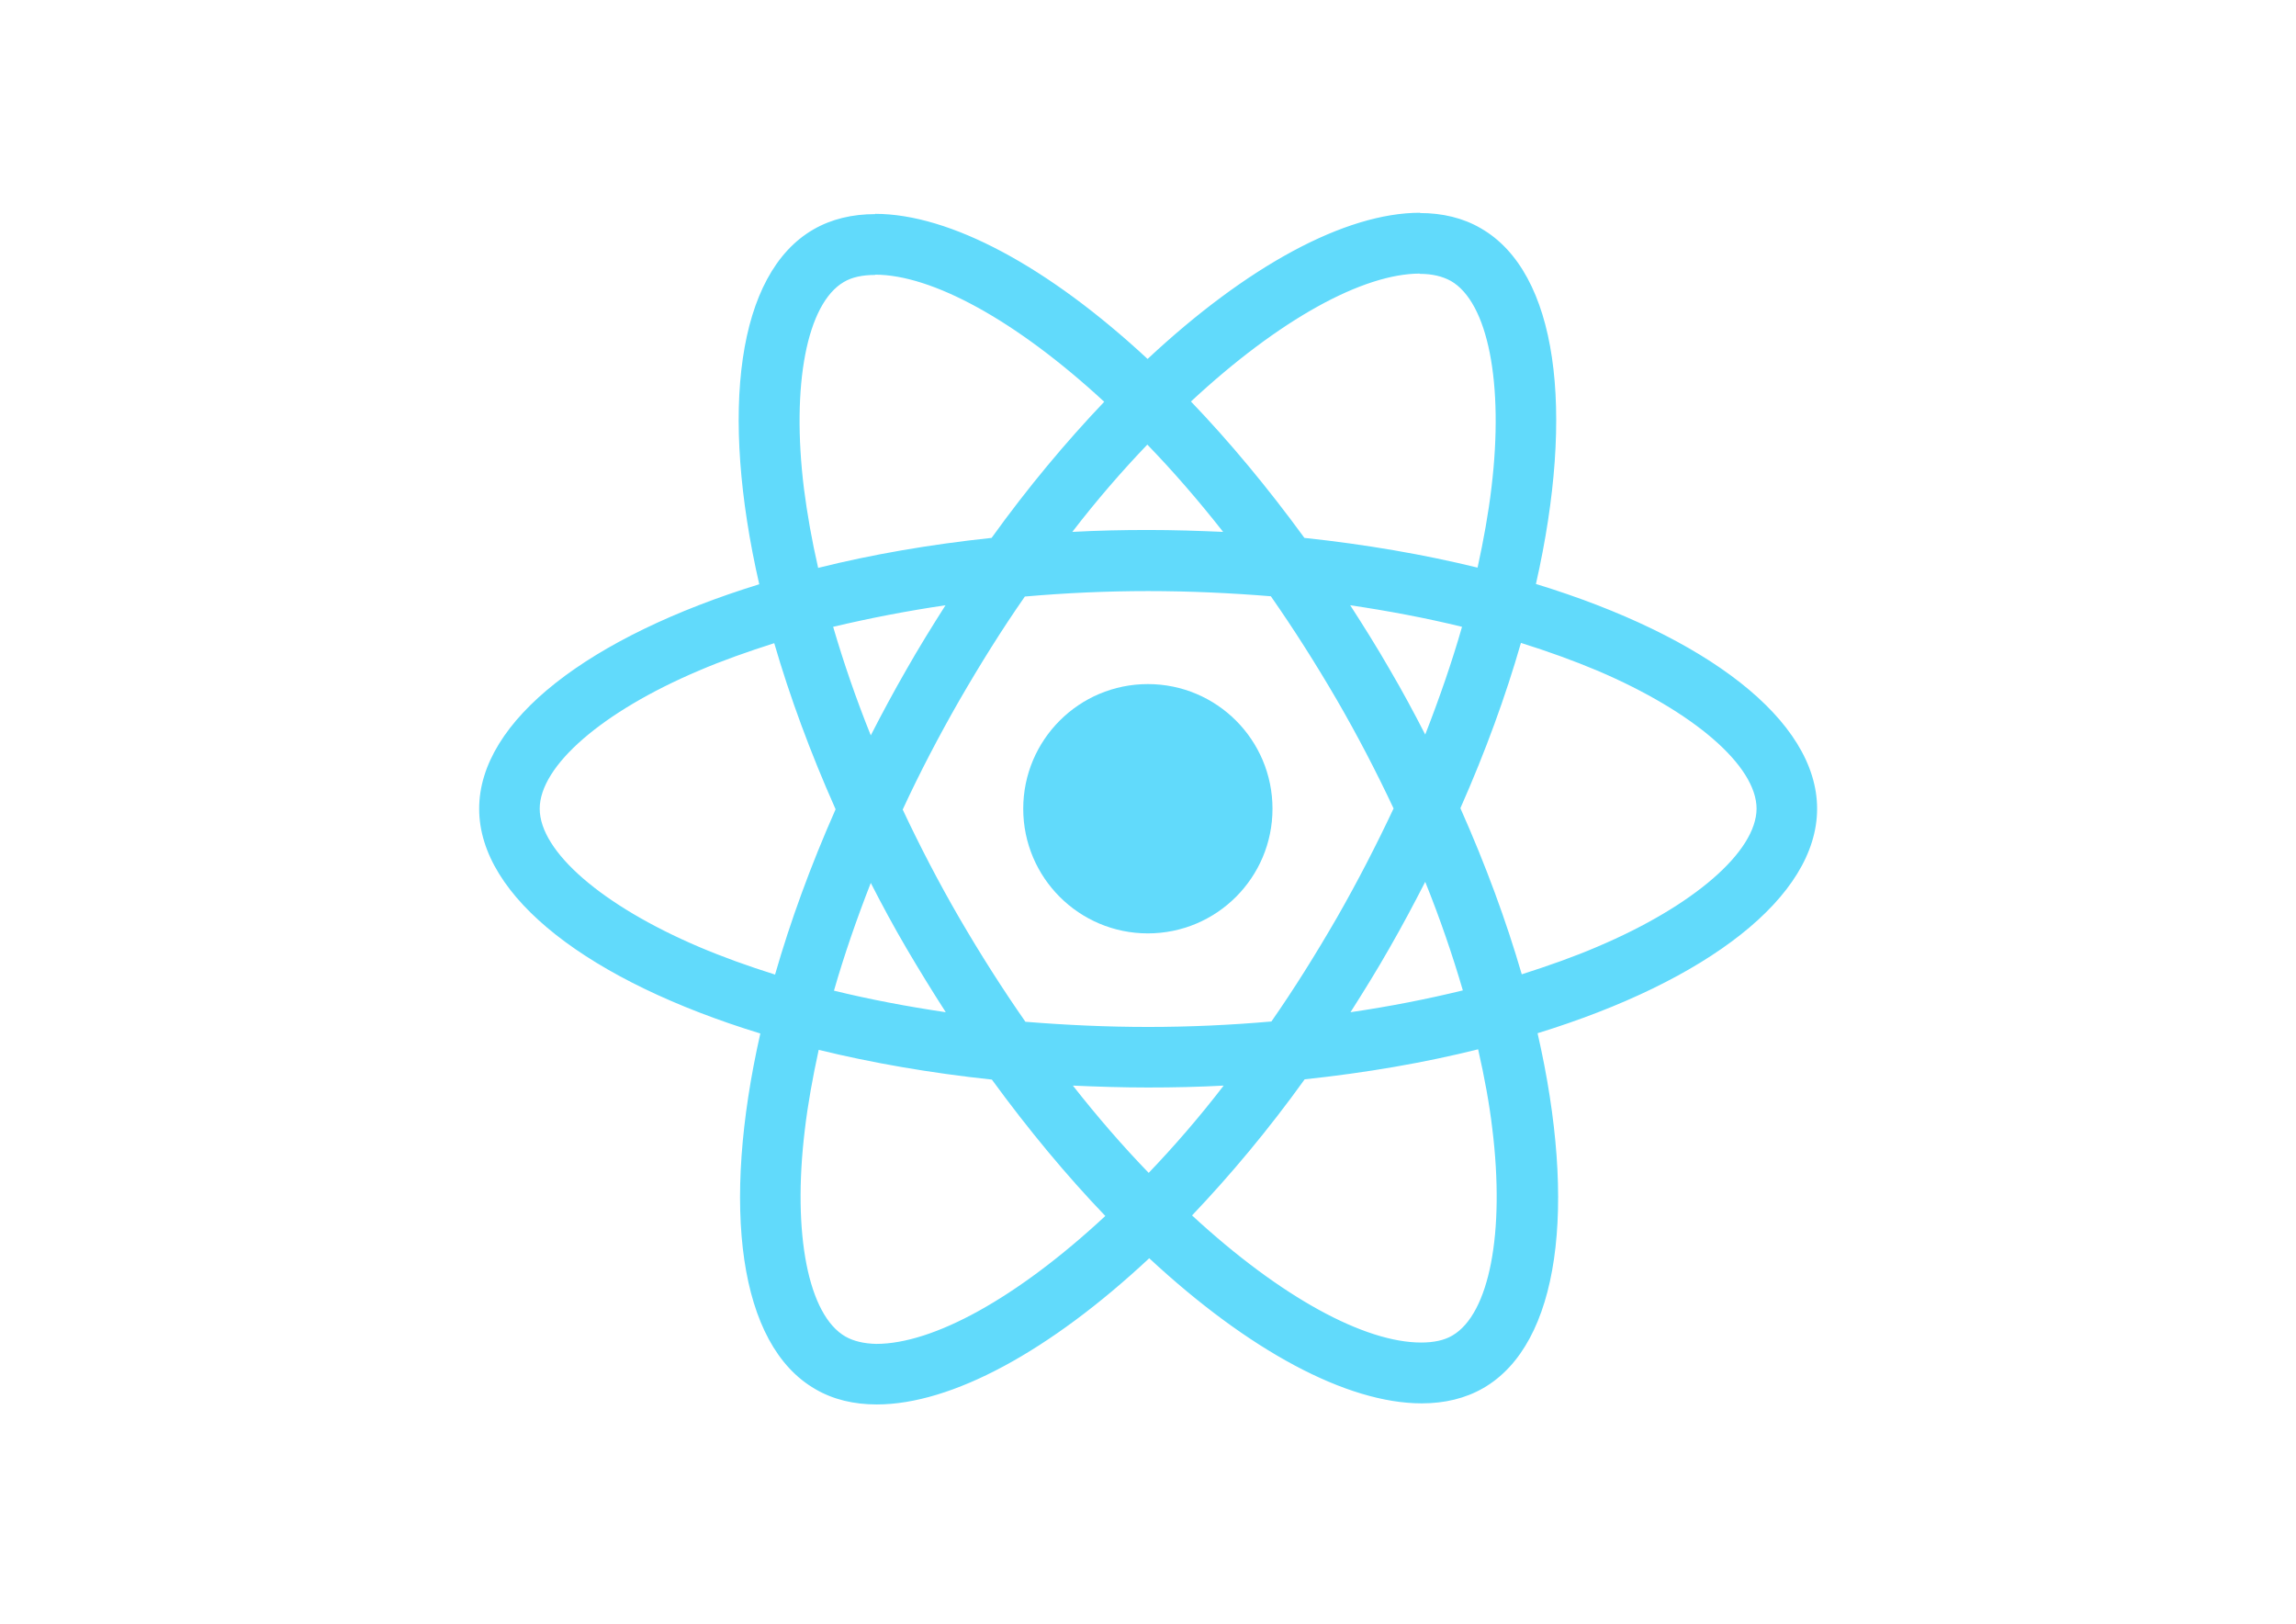
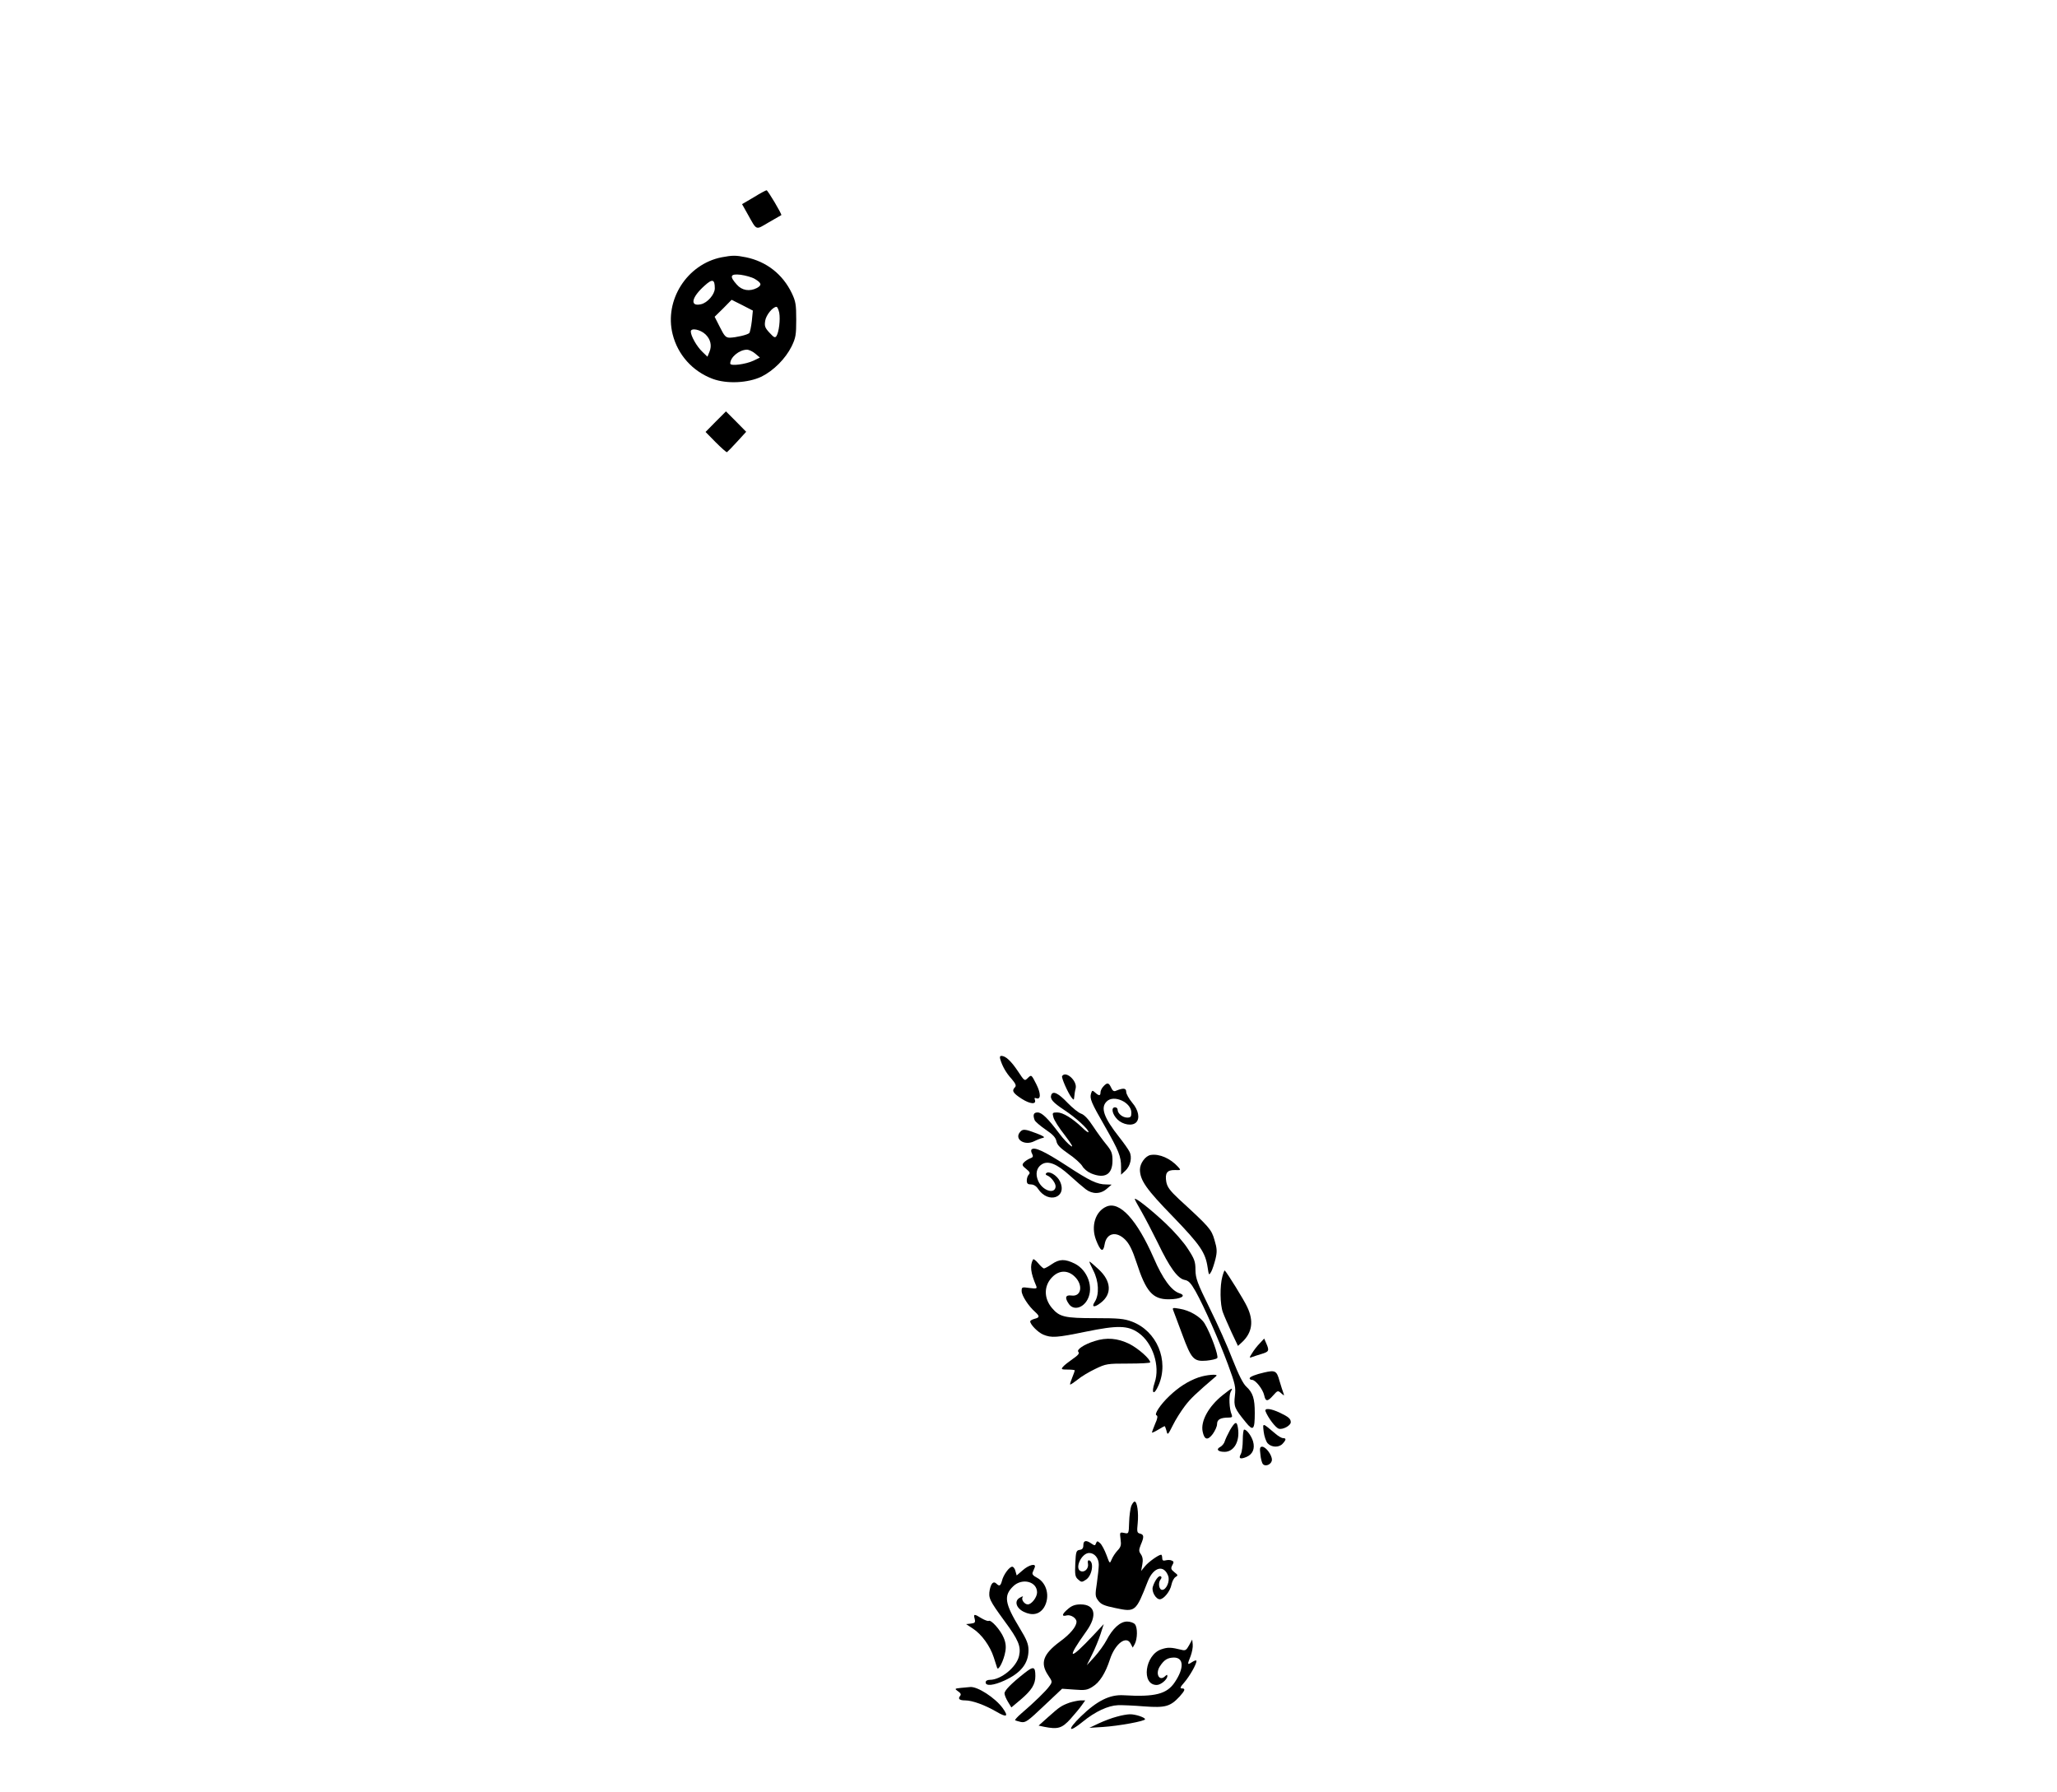
- <svg xmlns="http://www.w3.org/2000/svg" viewBox="0 0 841.9 595.3">
-   <g fill="#61DAFB">
-     <path d="M666.3 296.5c0-32.5-40.7-63.3-103.1-82.4 14.4-63.6 8-114.2-20.2-130.4-6.5-3.8-14.1-5.6-22.4-5.6v22.3c4.6 0 8.3.9 11.4 2.6 13.6 7.8 19.5 37.5 14.9 75.7-1.1 9.4-2.9 19.3-5.1 29.4-19.6-4.8-41-8.5-63.5-10.9-13.5-18.5-27.5-35.3-41.6-50 32.6-30.3 63.2-46.9 84-46.9V78c-27.5 0-63.5 19.6-99.9 53.6-36.4-33.8-72.4-53.2-99.9-53.2v22.3c20.7 0 51.4 16.5 84 46.6-14 14.7-28 31.4-41.3 49.9-22.6 2.4-44 6.1-63.6 11-2.3-10-4-19.7-5.2-29-4.7-38.2 1.1-67.9 14.6-75.8 3-1.8 6.9-2.6 11.5-2.6V78.5c-8.4 0-16 1.8-22.6 5.6-28.1 16.2-34.4 66.7-19.9 130.1-62.2 19.2-102.7 49.9-102.7 82.3 0 32.5 40.7 63.3 103.1 82.4-14.4 63.6-8 114.2 20.2 130.4 6.5 3.8 14.1 5.6 22.5 5.6 27.5 0 63.5-19.6 99.9-53.6 36.4 33.8 72.4 53.2 99.9 53.2 8.4 0 16-1.8 22.6-5.6 28.1-16.2 34.4-66.7 19.9-130.1 62-19.1 102.5-49.9 102.5-82.3zm-130.2-66.7c-3.7 12.9-8.3 26.2-13.5 39.5-4.1-8-8.4-16-13.1-24-4.6-8-9.5-15.8-14.4-23.4 14.2 2.1 27.9 4.7 41 7.9zm-45.8 106.5c-7.8 13.5-15.8 26.3-24.1 38.2-14.9 1.3-30 2-45.2 2-15.1 0-30.2-.7-45-1.9-8.3-11.9-16.4-24.6-24.2-38-7.6-13.1-14.5-26.4-20.8-39.8 6.2-13.4 13.2-26.8 20.7-39.9 7.8-13.5 15.8-26.3 24.1-38.2 14.9-1.3 30-2 45.2-2 15.1 0 30.2.7 45 1.9 8.3 11.9 16.4 24.6 24.2 38 7.6 13.1 14.5 26.4 20.8 39.8-6.3 13.4-13.2 26.8-20.7 39.9zm32.3-13c5.4 13.4 10 26.8 13.8 39.8-13.1 3.2-26.9 5.9-41.2 8 4.9-7.7 9.8-15.6 14.4-23.7 4.6-8 8.9-16.1 13-24.1zM421.2 430c-9.3-9.6-18.6-20.3-27.8-32 9 .4 18.2.7 27.5.7 9.4 0 18.7-.2 27.8-.7-9 11.7-18.3 22.4-27.5 32zm-74.4-58.9c-14.2-2.1-27.9-4.7-41-7.9 3.7-12.9 8.3-26.2 13.5-39.5 4.1 8 8.4 16 13.1 24 4.7 8 9.5 15.8 14.4 23.4zM420.7 163c9.3 9.6 18.6 20.3 27.8 32-9-.4-18.2-.7-27.5-.7-9.4 0-18.7.2-27.8.7 9-11.7 18.3-22.4 27.5-32zm-74 58.9c-4.9 7.7-9.8 15.6-14.4 23.7-4.6 8-8.9 16-13 24-5.4-13.4-10-26.8-13.8-39.8 13.1-3.1 26.9-5.8 41.2-7.9zm-90.5 125.2c-35.4-15.1-58.3-34.9-58.3-50.6 0-15.7 22.9-35.6 58.3-50.6 8.6-3.7 18-7 27.7-10.1 5.7 19.6 13.2 40 22.5 60.9-9.2 20.8-16.6 41.1-22.2 60.6-9.9-3.1-19.3-6.5-28-10.2zM310 490c-13.6-7.8-19.5-37.5-14.9-75.7 1.1-9.4 2.9-19.3 5.1-29.4 19.6 4.8 41 8.5 63.5 10.9 13.5 18.5 27.5 35.3 41.6 50-32.6 30.3-63.2 46.9-84 46.9-4.5-.1-8.3-1-11.3-2.7zm237.2-76.2c4.7 38.2-1.1 67.9-14.6 75.8-3 1.8-6.9 2.6-11.5 2.6-20.7 0-51.4-16.5-84-46.6 14-14.7 28-31.4 41.3-49.9 22.6-2.4 44-6.1 63.6-11 2.3 10.1 4.1 19.8 5.2 29.1zm38.5-66.7c-8.6 3.7-18 7-27.7 10.1-5.7-19.6-13.2-40-22.5-60.9 9.2-20.8 16.6-41.1 22.2-60.6 9.9 3.1 19.3 6.5 28.1 10.2 35.4 15.1 58.3 34.9 58.3 50.6-.1 15.7-23 35.6-58.4 50.6zM320.8 78.4z" />
-     <circle cx="420.9" cy="296.5" r="45.7" />
-     <path d="M520.5 78.1z" />
+ <svg xmlns="http://www.w3.org/2000/svg" version="1.0" width="1200pt" height="1045pt" viewBox="0 0 1200 1045" preserveAspectRatio="xMidYMid meet">
+   <g transform="translate(0,1045) scale(0.1,-0.1)" fill="#000000" stroke="none">
+     <path d="M4397 9299 l-68 -40 32 -57 c56 -100 45 -95 124 -49 39 22 71 41 73 42 5 4 -79 145 -86 145 -4 0 -38 -18 -75 -41z" />
+     <path d="M4210 8949 c-202 -40 -336 -250 -286 -449 30 -120 116 -216 233 -260 83 -31 206 -25 286 13 70 35 139 104 175 176 24 50 27 67 27 156 0 87 -3 107 -26 155 -53 110 -147 184 -267 209 -60 12 -78 12 -142 0z m193 -126 c40 -24 43 -36 13 -53 -43 -22 -88 -15 -118 20 -44 49 -38 64 23 57 28 -4 65 -14 82 -24z m-233 -55 c0 -35 -43 -85 -81 -93 -66 -15 -56 40 22 109 45 41 59 37 59 -16z m216 -191 c-4 -34 -11 -66 -15 -70 -11 -11 -78 -26 -113 -27 -24 0 -32 9 -58 61 l-31 61 50 49 49 50 62 -31 62 -32 -6 -61z m160 48 c7 -40 -2 -112 -16 -135 -9 -13 -15 -9 -41 19 -27 29 -30 39 -25 70 5 33 44 81 66 81 5 0 12 -16 16 -35z m-430 -126 c29 -28 38 -65 23 -101 l-12 -29 -29 28 c-33 31 -68 93 -68 119 0 23 56 12 86 -17z m290 -112 l27 -23 -37 -18 c-47 -22 -136 -33 -136 -17 0 37 52 80 97 81 12 0 34 -10 49 -23z" />
+     <path d="M4175 7990 l-59 -60 59 -60 c33 -33 62 -59 66 -58 3 2 30 29 59 61 l53 58 -59 60 -59 59 -60 -60z" />
+     <path d="M5836 4268 c12 -39 33 -77 66 -113 23 -27 28 -39 19 -48 -20 -20 -12 -34 39 -67 50 -32 88 -35 77 -5 -4 9 -1 12 8 8 28 -10 28 28 0 83 -28 55 -28 55 -48 36 -20 -20 -20 -20 -59 39 -40 60 -72 89 -96 89 -9 0 -11 -7 -6 -22z" />
+     <path d="M6196 4172 c-5 -9 33 -96 55 -125 13 -16 14 -16 16 5 1 13 4 34 8 48 11 44 -58 106 -79 72z" />
+     <path d="M6437 4112 c-10 -10 -17 -26 -17 -35 0 -21 -9 -21 -31 -1 -16 14 -18 14 -24 -5 -9 -30 0 -52 80 -191 82 -144 95 -176 95 -238 l0 -45 25 23 c30 28 41 79 24 111 -6 13 -33 51 -59 84 -91 115 -111 173 -74 209 41 42 144 -5 144 -65 0 -24 -4 -29 -24 -29 -27 0 -56 24 -56 46 0 8 -7 14 -15 14 -25 0 -17 -40 14 -71 32 -31 86 -40 109 -17 23 23 14 72 -23 115 -19 23 -35 51 -35 63 0 23 -17 24 -61 6 -11 -5 -19 1 -27 19 -14 30 -23 31 -45 7z" />
+     <path d="M6133 4063 c-9 -24 8 -44 76 -89 67 -44 141 -112 141 -128 0 -6 -17 6 -37 26 -57 54 -112 88 -145 88 -28 0 -30 -2 -23 -27 3 -16 33 -63 67 -106 41 -54 52 -74 35 -62 -14 9 -45 42 -68 73 -67 89 -101 122 -126 122 -23 0 -29 -14 -17 -45 4 -9 32 -33 64 -55 42 -28 59 -47 63 -68 4 -22 23 -40 70 -73 36 -24 72 -57 81 -72 8 -15 31 -34 50 -42 81 -34 126 -7 126 74 0 42 -5 56 -35 93 -20 24 -55 72 -78 107 -28 43 -52 68 -70 74 -15 5 -50 33 -78 62 -54 57 -86 73 -96 48z" />
+     <path d="M5950 3845 c-34 -41 27 -81 83 -53 18 9 41 18 52 20 14 3 1 11 -38 26 -68 26 -81 27 -97 7z" />
+     <path d="M6018 3744 c-4 -3 -3 -15 3 -25 8 -16 6 -21 -14 -28 -12 -5 -28 -16 -35 -24 -11 -12 -8 -19 14 -36 21 -17 25 -24 16 -33 -7 -7 -12 -22 -12 -35 0 -18 6 -23 25 -23 15 0 31 -10 41 -26 60 -90 173 -50 127 45 -18 36 -65 63 -80 46 -5 -4 -2 -10 5 -12 24 -9 53 -47 50 -68 -7 -45 -79 -19 -102 37 -17 39 -9 76 21 95 37 24 88 4 164 -65 35 -32 77 -68 93 -80 39 -30 87 -29 123 3 l28 24 -31 1 c-53 0 -95 20 -234 111 -128 83 -186 110 -202 93z" />
+     <path d="M6713 3712 c-31 -5 -63 -49 -63 -86 1 -62 37 -114 193 -274 160 -166 189 -209 202 -296 7 -47 8 -48 21 -25 7 13 18 47 25 75 10 42 9 60 -6 110 -18 62 -28 74 -208 239 -51 48 -67 69 -73 99 -9 52 4 71 50 70 36 -1 36 -1 19 18 -45 50 -109 78 -160 70z" />
+     <path d="M6620 3455 c0 -4 18 -37 39 -73 21 -37 64 -119 95 -182 69 -144 116 -209 157 -217 23 -4 36 -18 64 -67 50 -90 136 -284 189 -427 42 -114 46 -132 40 -182 -7 -62 -3 -73 64 -155 43 -53 52 -44 52 55 0 84 -11 118 -49 153 -19 17 -45 69 -81 160 -28 74 -89 209 -134 300 -72 146 -81 172 -82 221 0 49 -6 65 -44 123 -23 37 -82 104 -130 149 -85 80 -180 155 -180 142z" />
+     <path d="M6455 3411 c-65 -28 -92 -114 -61 -195 26 -67 42 -75 50 -26 11 67 68 80 120 28 24 -24 42 -60 66 -133 55 -170 94 -215 187 -215 71 0 108 21 64 35 -47 15 -98 84 -151 207 -98 223 -198 332 -275 299z" />
+     <path d="M6027 3103 c-20 -36 -15 -78 18 -155 6 -16 2 -17 -39 -12 -44 6 -46 6 -46 -18 0 -26 40 -88 79 -122 27 -25 27 -32 -4 -40 -14 -4 -25 -10 -25 -15 0 -18 45 -64 76 -77 48 -20 78 -18 248 17 185 38 246 37 308 -7 83 -58 127 -194 94 -290 -22 -65 -4 -78 23 -15 62 144 -10 316 -156 371 -46 17 -78 20 -214 20 -178 0 -208 7 -252 59 -49 58 -48 132 3 182 40 40 91 40 131 0 49 -49 37 -117 -20 -109 -36 5 -41 -13 -15 -50 27 -38 82 -24 109 28 36 70 0 170 -75 208 -57 28 -89 28 -134 -3 -20 -14 -41 -25 -46 -25 -4 0 -20 14 -33 30 -14 17 -28 27 -30 23z" />
+     <path d="M6378 3038 c32 -62 36 -140 9 -182 -22 -33 -3 -36 35 -6 66 51 61 126 -12 194 -27 25 -51 46 -54 46 -3 0 7 -23 22 -52z" />
+     <path d="M7131 3003 c-15 -54 -14 -163 3 -209 8 -22 31 -74 51 -118 l37 -78 25 23 c58 55 68 122 29 204 -18 40 -116 198 -131 213 -2 2 -8 -13 -14 -35z" />
+     <path d="M6845 2804 c4 -11 27 -73 52 -139 53 -144 67 -159 141 -153 29 3 57 9 63 15 10 10 -37 141 -73 201 -24 40 -88 78 -147 87 -40 7 -43 6 -36 -11z" />
+     <path d="M6385 2626 c-61 -19 -107 -50 -94 -63 8 -8 -2 -20 -33 -41 -24 -17 -50 -37 -57 -46 -12 -14 -9 -16 28 -16 22 0 41 -2 41 -5 0 -3 -7 -22 -15 -42 -8 -20 -14 -38 -12 -40 2 -2 21 11 43 28 21 18 68 46 104 63 62 30 70 31 192 31 71 0 128 3 128 7 0 20 -69 81 -122 108 -68 33 -132 39 -203 16z" />
+     <path d="M7349 2613 c-15 -15 -35 -41 -45 -58 -16 -25 -17 -28 -3 -23 10 4 35 12 58 19 44 13 47 19 28 62 l-12 28 -26 -28z" />
+     <path d="M7375 2443 c-49 -11 -85 -25 -85 -34 0 -5 6 -9 14 -9 20 0 63 -54 71 -90 8 -38 20 -38 53 0 25 28 27 29 46 12 18 -16 19 -16 13 1 -4 10 -14 42 -23 72 -16 58 -25 63 -89 48z" />
+     <path d="M6991 2414 c-60 -21 -117 -58 -169 -108 -53 -50 -91 -108 -75 -113 8 -3 6 -19 -8 -49 -10 -25 -19 -48 -19 -51 0 -3 16 4 36 16 19 12 37 21 38 21 2 0 7 -12 11 -27 6 -27 8 -26 37 32 16 33 48 83 70 112 33 44 65 74 183 175 16 14 -58 8 -104 -8z" />
+     <path d="M7133 2311 c-83 -66 -130 -153 -117 -213 10 -48 29 -53 58 -15 14 19 26 45 26 59 0 27 20 38 69 38 18 0 22 4 16 18 -14 33 -17 109 -6 131 16 29 11 27 -46 -18z" />
+     <path d="M7383 2216 c15 -38 58 -95 77 -101 23 -7 70 18 70 38 0 20 -13 31 -63 55 -55 26 -92 29 -84 8z" />
+     <path d="M7176 2108 c-13 -24 -27 -53 -31 -66 -3 -12 -15 -27 -26 -33 -27 -14 -14 -29 25 -29 55 0 90 62 78 138 -6 43 -16 40 -46 -10z" />
+     <path d="M7372 2097 c3 -26 14 -57 23 -67 23 -25 67 -26 88 -2 21 23 21 32 2 32 -8 0 -29 12 -47 28 -75 63 -72 63 -66 9z" />
+     <path d="M7250 2049 c0 -33 -5 -69 -11 -81 -15 -27 -5 -33 32 -18 37 16 51 48 39 91 -10 33 -37 69 -52 69 -4 0 -8 -27 -8 -61z" />
+     <path d="M7353 1964 c2 -25 9 -50 15 -56 17 -17 52 1 52 26 0 29 -36 76 -57 76 -13 0 -15 -9 -10 -46z" />
+     <path d="M6599 1663 c-5 -15 -11 -57 -12 -94 -2 -67 -2 -68 -29 -62 -26 5 -26 4 -21 -36 5 -35 2 -46 -18 -67 -13 -14 -28 -37 -34 -52 -11 -26 -11 -26 -30 26 -11 29 -27 60 -37 69 -16 14 -18 14 -24 0 -5 -15 -8 -15 -27 -2 -31 22 -47 18 -47 -9 0 -18 -6 -26 -22 -28 -19 -3 -22 -10 -25 -79 -3 -65 -1 -78 16 -93 19 -17 22 -18 46 -2 36 23 49 103 19 113 -7 2 -10 -5 -7 -20 5 -27 -19 -52 -42 -43 -38 14 4 106 49 106 31 0 56 -30 56 -68 0 -17 -5 -65 -11 -107 -11 -71 -10 -79 8 -103 16 -22 36 -30 99 -43 118 -25 120 -23 190 156 33 83 94 99 119 31 11 -31 -11 -81 -35 -81 -19 0 -25 41 -10 60 7 9 8 15 1 19 -11 7 -35 -25 -46 -62 -8 -27 18 -72 41 -72 23 0 61 47 68 85 4 19 14 39 24 45 15 9 15 11 -7 28 -20 16 -22 22 -12 41 10 17 9 22 -4 27 -8 4 -24 4 -35 1 -15 -4 -20 0 -20 14 0 10 -3 19 -6 19 -15 0 -75 -43 -95 -68 l-22 -27 7 38 c5 26 2 44 -8 59 -13 18 -13 25 -1 56 20 46 19 59 -4 65 -18 4 -19 11 -14 60 6 62 -3 127 -18 127 -5 0 -14 -12 -20 -27z" />
+     <path d="M5966 1289 l-35 -30 -7 25 c-3 14 -12 26 -19 26 -17 0 -52 -48 -60 -83 -8 -29 -15 -33 -32 -16 -17 17 -31 3 -39 -35 -9 -49 -2 -62 86 -183 82 -111 97 -148 85 -203 -14 -65 -105 -140 -170 -140 -16 0 -25 -6 -25 -15 0 -23 47 -18 110 11 96 44 140 100 140 177 0 35 -10 61 -51 128 -88 145 -95 190 -38 245 52 50 139 28 139 -36 0 -28 -32 -70 -54 -70 -19 0 -39 27 -31 41 6 8 2 8 -14 -1 -36 -18 -24 -61 21 -83 51 -25 93 -15 119 26 36 61 17 142 -42 173 -20 10 -29 20 -25 30 3 8 9 21 12 29 11 27 -33 17 -70 -16z" />
+     <path d="M6231 1064 c-37 -31 -40 -47 -7 -38 23 5 56 -16 56 -37 0 -28 -36 -72 -98 -117 -98 -73 -115 -125 -67 -196 25 -37 25 -38 6 -64 -19 -27 -90 -96 -165 -160 -21 -18 -36 -35 -34 -38 3 -2 18 -6 34 -10 27 -5 39 4 134 94 l106 100 71 -5 c62 -5 76 -3 107 17 41 25 75 79 101 159 30 92 96 142 121 92 l12 -23 12 21 c16 31 17 96 1 115 -7 9 -28 16 -46 16 -40 0 -84 -40 -120 -109 -13 -25 -44 -68 -69 -96 l-46 -50 30 61 c17 33 39 87 50 120 l19 59 -57 -61 c-147 -157 -165 -149 -44 20 65 91 51 156 -34 156 -31 0 -51 -7 -73 -26z" />
+     <path d="M5686 1006 c5 -21 2 -25 -22 -28 l-28 -3 41 -27 c50 -33 99 -101 120 -166 8 -26 17 -54 20 -62 7 -21 40 45 48 96 5 27 2 53 -10 80 -18 44 -73 106 -87 98 -4 -3 -23 4 -42 15 -43 27 -48 26 -40 -3z" />
+     <path d="M6937 852 c-16 -29 -22 -33 -44 -27 -61 15 -80 16 -118 3 -96 -32 -119 -208 -27 -208 24 0 62 32 62 52 0 9 -3 9 -12 0 -34 -34 -60 12 -32 56 25 39 45 51 82 52 58 0 61 -61 6 -143 -46 -70 -115 -88 -299 -77 -81 5 -155 -32 -250 -124 -81 -79 -74 -100 12 -30 72 59 148 94 205 96 24 1 93 -2 153 -7 124 -9 152 -1 207 58 32 36 35 47 12 47 -12 0 -8 9 15 35 31 36 71 106 71 125 0 6 -11 3 -25 -6 -29 -19 -30 -17 -9 35 8 22 14 52 12 68 l-3 28 -18 -33z" />
+     <path d="M5975 688 c-76 -60 -115 -100 -115 -117 0 -9 9 -31 20 -49 l20 -33 56 47 c63 54 84 88 84 136 0 57 -11 59 -65 16z" />
+     <path d="M5606 603 c-38 -4 -38 -5 -17 -20 16 -11 19 -18 12 -27 -14 -17 -4 -26 30 -26 41 0 115 -27 182 -66 61 -36 73 -29 35 23 -44 59 -146 125 -188 121 -8 -1 -32 -3 -54 -5z" />
+     <path d="M6240 517 c-49 -18 -59 -25 -124 -83 l-57 -51 32 -7 c81 -16 104 -9 154 46 25 28 55 64 66 80 l20 28 -28 0 c-15 -1 -44 -7 -63 -13z" />
+     <path d="M6515 435 c-28 -7 -75 -25 -105 -39 l-55 -26 80 5 c92 6 245 34 245 45 0 11 -58 30 -89 29 -14 0 -49 -6 -76 -14z" />
  </g>
</svg>
